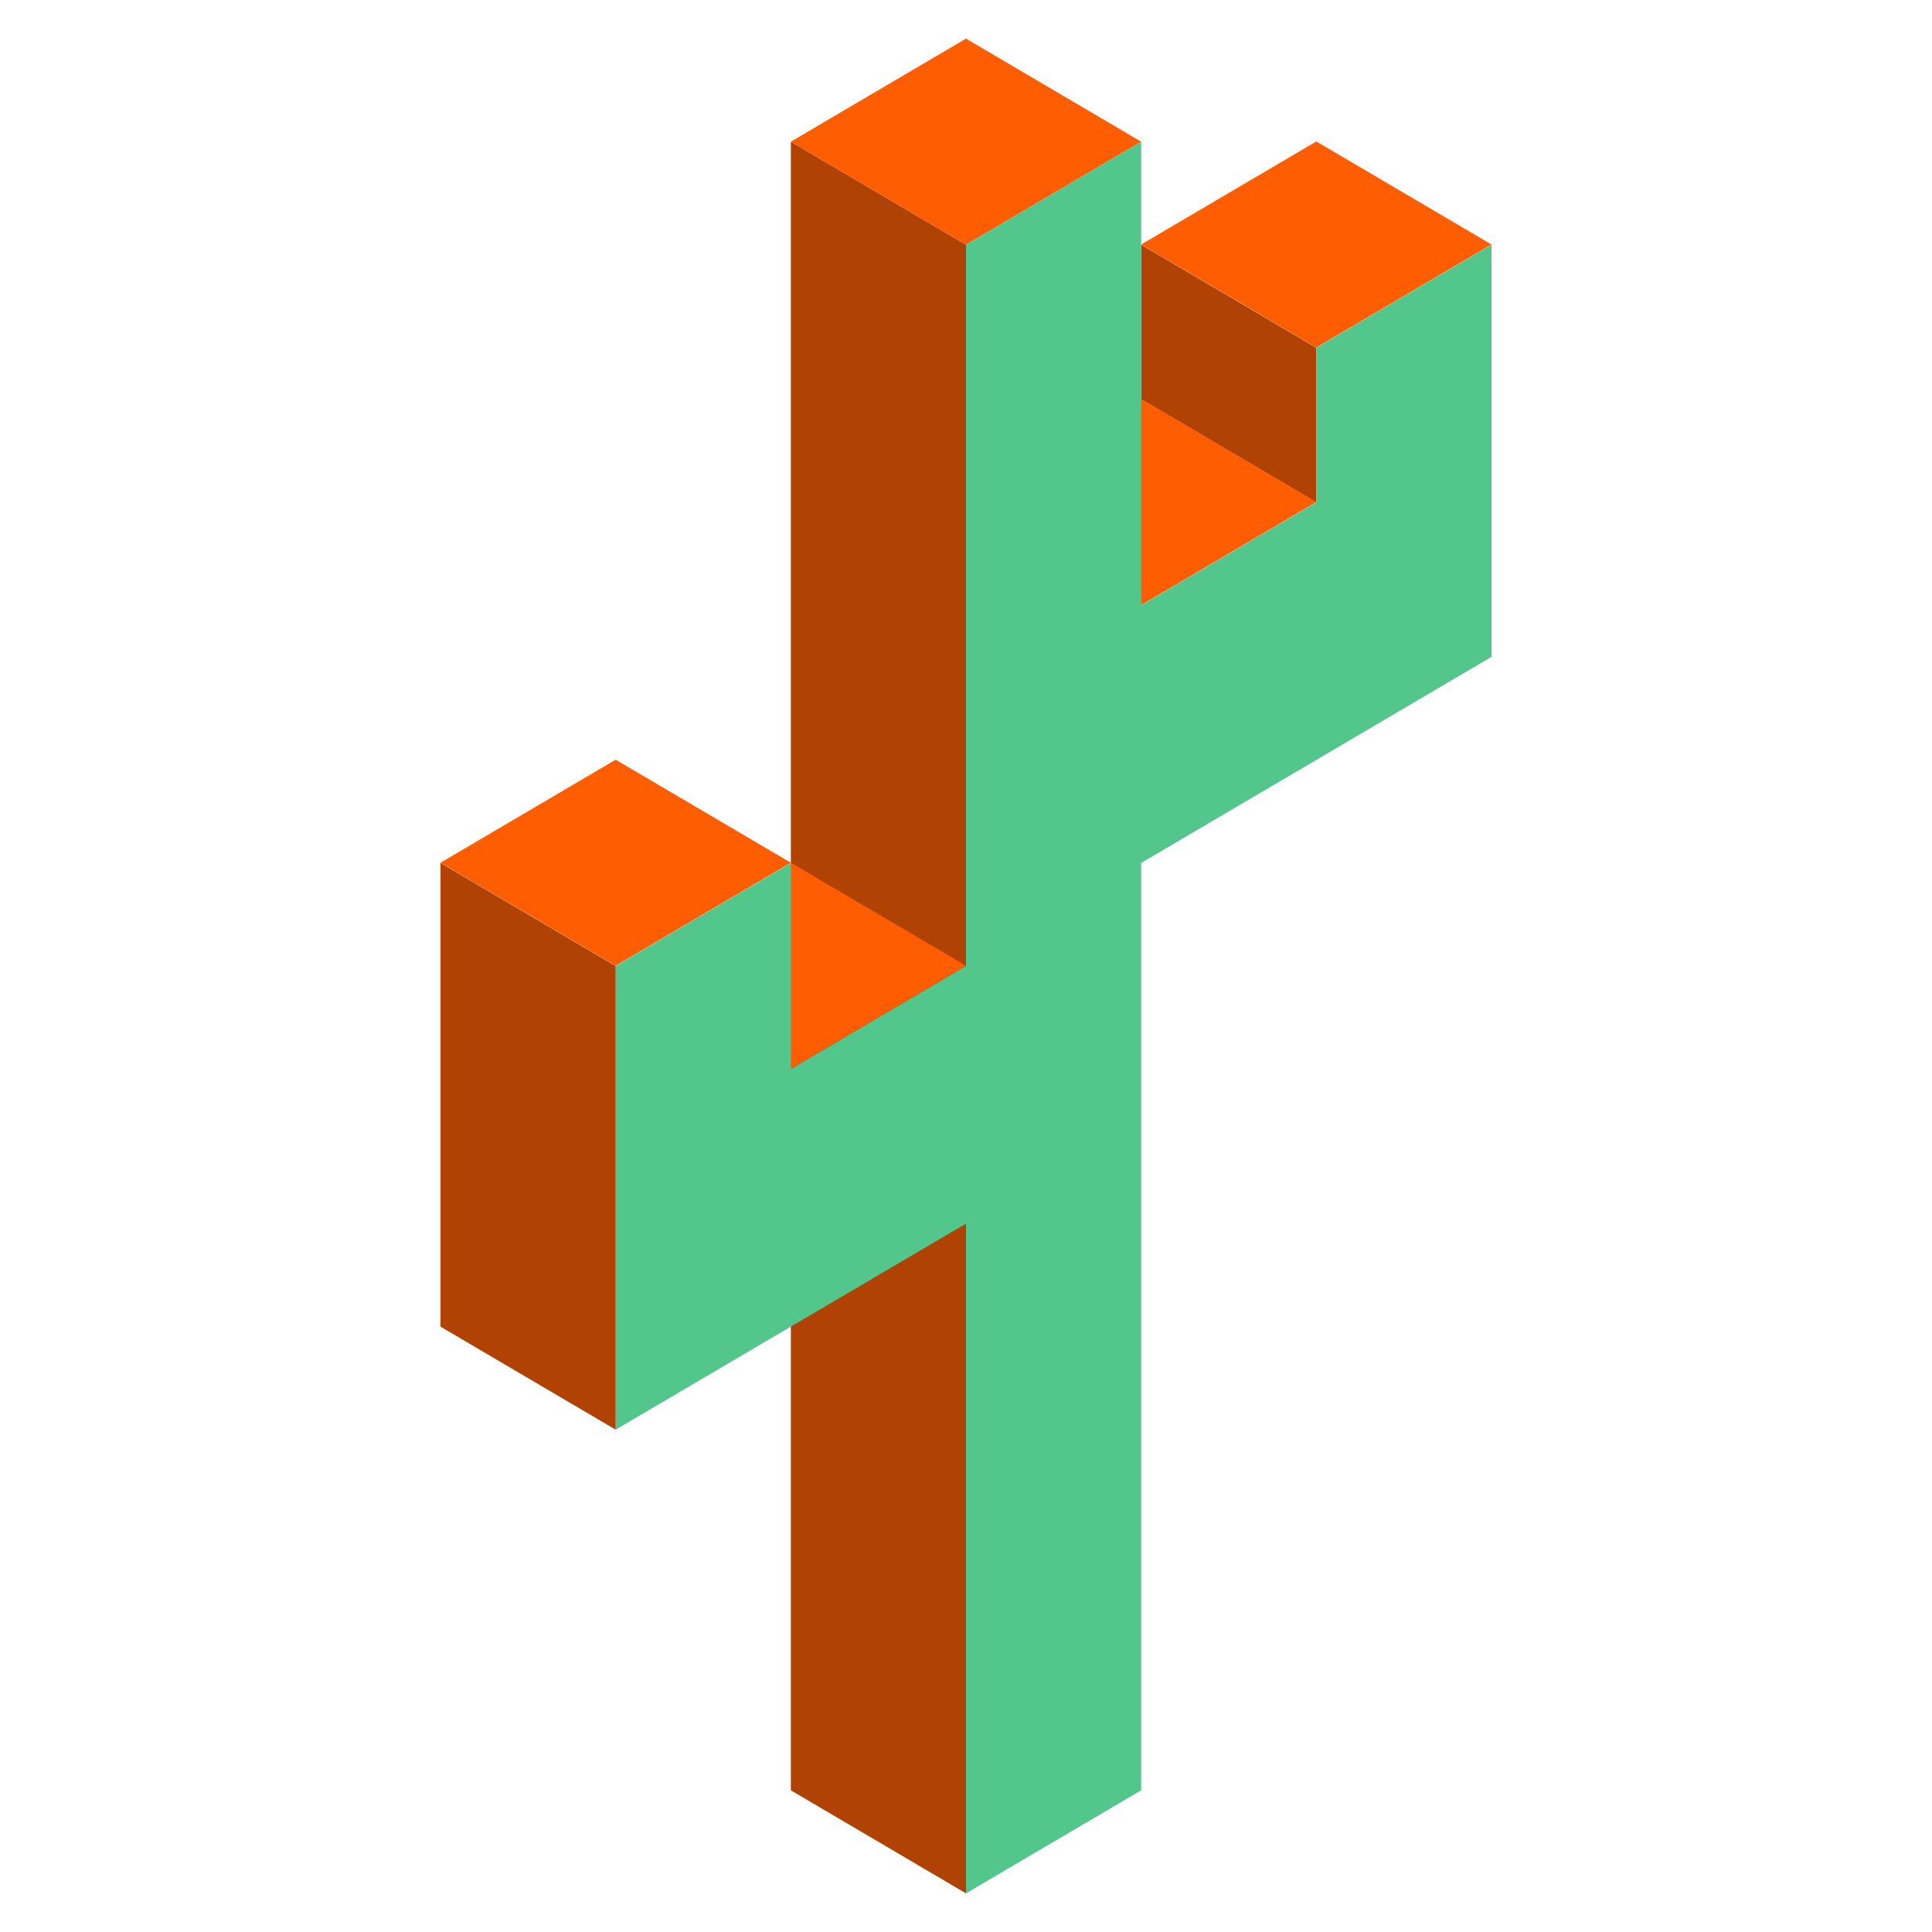
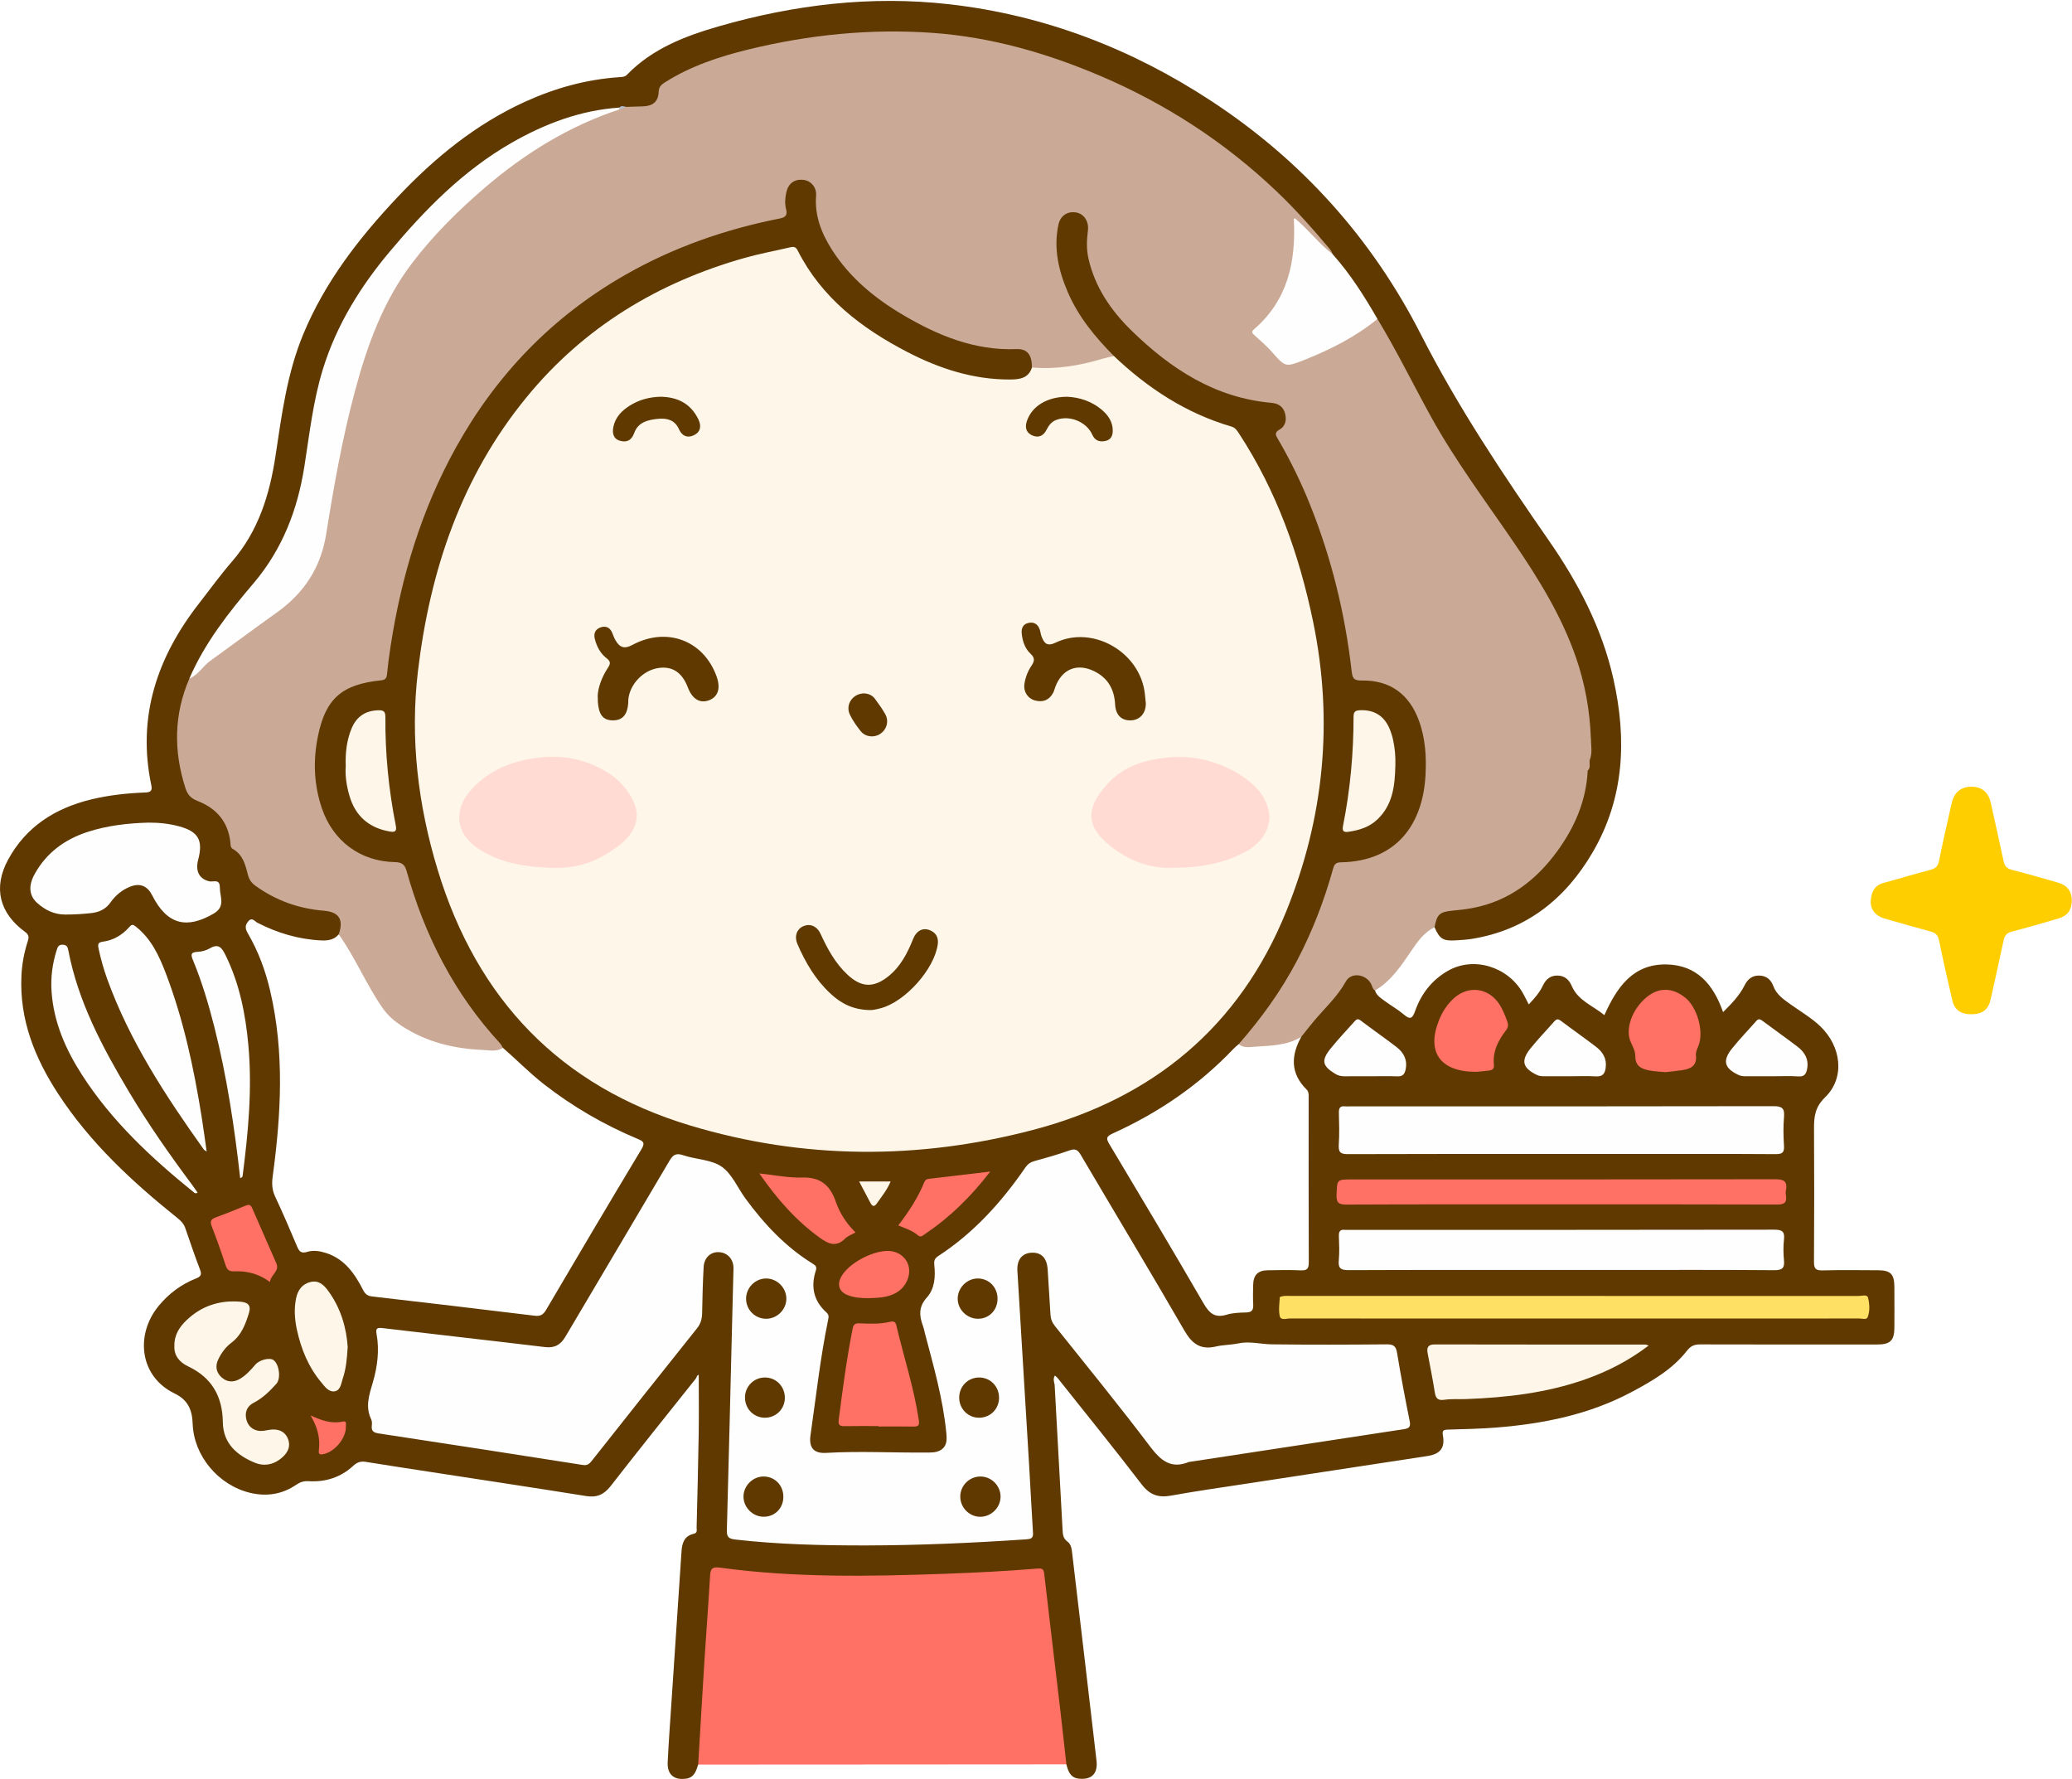
- <svg xmlns="http://www.w3.org/2000/svg" fill="none" viewBox="0 0 500 500">
-   <path fill="#B04304" d="M295.334 103.333v-40L340.667 90v40l-45.333-26.667ZM250.001 63.333l-45.334-26.666v426.666L250.001 490V63.333Z" />
-   <path fill="#FF5D01" d="m250.001 129.944 45.333-26.667 45.333 26.667-45.333 26.667-45.333-26.667ZM204.667 36.667 250.001 10l45.333 26.667-45.333 26.666-45.334-26.666ZM295.334 63.277l45.333-26.666L386 63.277l-45.333 26.667-45.333-26.667ZM114 223.277l45.333-26.667 45.334 26.667-45.334 26.667L114 223.277ZM250 249.944l-45.333-26.667v53.333L250 249.944Z" />
-   <path fill="#53C68C" d="m250 63.333 45.333-26.666v120L340.667 130V90L386 63.333V170l-90.667 53.333v240L250 490V316.667L159.333 370V250l45.334-26.667v53.334L250 250V63.333Z" />
-   <path fill="#B04304" d="M159.333 250 114 223.334v120L159.333 370V250Z" />
+ <svg xmlns="http://www.w3.org/2000/svg" version="1.1" x="0" y="0" viewBox="0, 0, 1151, 988">
+   <defs>
+     <clipPath id="Clip_1">
+       <path d="M-0,988 L1150.9,988 L1150.9,0.508 L-0,0.508 z" />
+     </clipPath>
+     <clipPath id="Clip_2">
+       <path d="M-0,988 L1150.9,988 L1150.9,0.508 L-0,0.508 z" />
+     </clipPath>
+   </defs>
+   <g id="Layer_1">
+     <g clip-path="url(#Clip_1)">
+       <path d="M1052.32,714.458 C1052.27,707.603 1050.16,705.499 1043.32,705.466 C1033,705.415 1022.66,705.274 1012.34,705.545 C1008.5,705.645 1007.65,704.416 1007.67,700.749 C1007.83,676.095 1007.85,651.439 1007.69,626.785 C1007.65,620.108 1008.27,614.827 1013.88,609.387 C1024.98,598.612 1022.99,581.124 1010.98,569.802 C1005.98,565.092 1000.04,561.656 994.496,557.69 C990.706,554.98 986.787,552.301 985.087,547.647 C983.733,543.938 981.157,541.901 977.258,541.808 C973.333,541.714 970.812,543.824 969.088,547.289 C966.272,552.949 961.932,557.389 957.17,562.109 C951.788,546.677 942.57,535.983 925.857,535.633 C907.12,535.24 898.207,548.288 891.237,563.787 C884.874,558.509 876.611,555.757 873.13,547.628 C871.58,544.009 869.166,541.899 865.267,541.808 C861.341,541.716 858.754,543.793 857.113,547.301 C855.266,551.248 852.411,554.468 849.224,557.834 C848.054,555.573 847.06,553.479 845.915,551.469 C837.547,536.773 818.596,531.078 804.46,539.094 C795.534,544.156 789.511,551.872 786.149,561.38 C784.56,565.874 783.309,566.401 779.723,563.361 C776.438,560.576 772.612,558.44 769.139,555.864 C767.034,554.302 764.657,552.895 763.82,550.118 C763.232,545.368 760.817,541.994 756.079,540.883 C751.609,539.834 748.147,541.829 745.09,546.764 C742.012,551.732 738.427,556.267 734.239,560.361 C729.479,565.015 725.227,570.112 721.749,575.814 C721.682,575.923 721.626,576.032 721.561,576.141 C721.993,576.037 722.426,575.935 722.858,575.829 C717.106,586.211 716.745,596.088 725.723,604.996 C727.115,606.378 726.952,607.971 726.952,609.612 C726.954,640.098 726.898,670.584 727.031,701.07 C727.046,704.552 726.125,705.681 722.603,705.524 C716.451,705.25 710.277,705.354 704.116,705.479 C698.73,705.589 696.278,708.127 696.137,713.54 C696.041,717.203 695.968,720.878 696.165,724.532 C696.319,727.398 695.533,728.809 692.388,728.904 C688.74,729.014 684.941,729.079 681.503,730.13 C675.021,732.11 671.88,729.561 668.648,723.983 C651.472,694.33 633.876,664.919 616.295,635.502 C614.441,632.401 614.362,631.204 618.082,629.522 C643.355,618.099 665.947,602.748 685.13,582.574 C686.041,581.615 687.095,580.792 688.083,579.906 C688.502,579.935 688.92,579.952 689.339,579.974 C693.545,575.717 697.353,571.113 700.997,566.379 C719.419,542.448 732.264,515.729 740.644,486.792 C742.449,480.557 742.441,480.555 749.149,480.196 C767.547,479.211 783.088,467.818 789.283,450.469 C794.531,435.772 794.657,420.731 791.22,405.664 C787.332,388.625 775.974,376.209 756.556,376.589 C753.67,376.645 752.505,375.456 752.22,372.49 C750.719,356.875 747.66,341.516 743.91,326.307 C736.855,297.697 726.534,270.338 712,244.645 C710.812,242.545 710.538,240.974 712.24,238.829 C718.048,231.509 715.204,224.2 706.011,222.284 C704.377,221.943 702.73,221.738 701.064,221.623 C694.871,221.198 688.922,219.733 683.095,217.591 C665.174,211.005 649.159,201.167 635.322,188.16 C617.735,171.63 602.718,153.59 605.757,126.883 C606.308,122.038 602.196,117.475 597.772,116.825 C592.86,116.104 588.702,118.731 586.991,123.715 C586.122,126.249 585.779,128.877 585.633,131.563 C585.013,143.007 587.971,153.674 592.56,163.988 C598.552,177.456 607.71,188.598 618.257,198.702 C635.708,216.245 656.095,229.133 679.569,236.966 C683.621,238.318 686.498,240.397 688.775,243.982 C704.364,268.526 715.361,295.041 722.81,323.062 C728.037,342.726 732.466,362.635 733.456,382.979 C734.772,410.015 732.569,436.888 726.591,463.364 C716.445,508.304 696.852,547.959 662.211,579.368 C641.768,597.904 618.325,611.296 592.478,620.386 C546.125,636.688 498.166,640.112 449.578,636.296 C422.778,634.192 396.491,629.077 371.119,619.728 C343.365,609.502 318.525,594.556 297.479,573.817 C274.169,550.849 258.112,523.187 247.437,492.362 C239.986,470.847 235.821,448.613 233.476,426.013 C231.892,410.739 231.45,395.357 232.712,380.121 C235.058,351.781 241.459,324.182 251.132,297.432 C265.476,257.762 287.102,222.851 319.265,194.997 C353.083,165.709 392.308,147.792 436.072,139.349 C439.815,138.627 441.916,139.692 443.653,143.062 C448.034,151.558 453.838,159.114 460.567,165.855 C480.382,185.706 503.964,199.385 530.683,207.651 C540.906,210.814 551.43,212.636 562.192,212.192 C567.574,211.971 572.53,210.654 574.234,204.488 C574.773,196.353 571.481,192.631 563.308,192.678 C556.1,192.719 549.018,192.013 542.018,190.333 C518.841,184.772 498.437,173.673 480.74,158.009 C465.696,144.694 453.889,129.221 454.395,107.471 C454.499,102.965 450.889,99.473 446.765,98.82 C441.906,98.05 437.828,100.339 436.023,104.981 C434.795,108.142 434.28,111.479 434.988,114.802 C435.711,118.192 434.445,119.651 431.173,120.335 C422.531,122.14 413.948,124.208 405.469,126.701 C362.619,139.295 324.763,160.519 293.29,192.403 C272.158,213.811 255.743,238.56 243.03,265.845 C227.464,299.255 218.554,334.478 213.895,370.868 C213.362,375.029 212.203,376.584 207.904,376.706 C193.682,377.11 184.08,384.892 178.742,397.45 C172.497,412.142 171.977,427.609 175.754,443.056 C181.441,466.323 195.334,478.099 219.27,480.162 C222.874,480.472 223.961,482.386 224.83,485.382 C232.166,510.674 242.716,534.476 257.637,556.285 C263.825,565.331 270.839,573.687 277.981,581.956 C278.44,581.946 278.898,581.932 279.356,581.929 C287.021,588.582 294.109,595.864 302.134,602.127 C318.112,614.595 335.475,624.656 354.132,632.478 C357.322,633.816 358.54,634.571 356.331,638.245 C338.5,667.904 320.872,697.684 303.335,727.517 C301.718,730.267 300.064,731.099 297.011,730.728 C266.947,727.07 236.875,723.476 206.786,720.035 C204.066,719.724 202.858,718.683 201.662,716.352 C197.024,707.319 191.402,699.146 181.001,695.851 C177.592,694.771 174.009,694.217 170.668,695.262 C167.131,696.368 166.105,694.829 164.922,692.008 C161.066,682.812 157.112,673.648 152.87,664.625 C151.142,660.95 150.929,657.472 151.461,653.542 C156.132,619.074 158.104,584.619 150.087,550.314 C147.461,539.078 143.508,528.325 137.668,518.362 C136.188,515.837 135.987,513.987 137.864,511.731 C140.025,509.134 141.522,511.715 142.933,512.439 C154.04,518.139 165.698,521.66 178.218,522.279 C182.054,522.469 185.537,522.06 188.163,518.899 C188.429,519.135 188.684,519.378 188.942,519.619 C188.966,519.584 188.994,519.558 189.019,519.522 C192.563,511.394 189.546,505.793 180.887,504.486 C179.08,504.214 177.291,503.813 175.465,503.669 C163.493,502.725 153.071,497.822 143.337,491.136 C141.196,489.666 139.734,487.767 139.007,485.249 C137.43,479.78 135.577,474.467 130.973,470.627 C129.627,469.505 129.426,467.736 129.136,466.093 C127.204,455.123 120.592,447.902 110.627,443.684 C107.036,442.163 105.123,439.832 104.01,436.248 C97.868,416.479 98.271,396.99 106.168,377.752 C114.949,357.66 128.504,340.739 142.293,324.049 C155.192,308.437 163.803,290.913 168.023,271.151 C170.25,260.72 171.733,250.169 173.285,239.631 C176.259,219.424 180.881,199.662 190.276,181.39 C207.621,147.655 232.796,120.322 261.748,96.387 C285.604,76.665 312.733,63.879 343.94,60.838 C345.398,60.352 346.899,60.262 348.416,60.323 C351.412,60.297 354.415,60.41 357.408,60.244 C362.85,59.944 365.894,57.78 366.999,52.504 C367.823,48.568 370.254,46.529 373.423,44.802 C384.737,38.639 396.541,33.77 409.058,30.567 C429.922,25.228 451.026,21.579 472.54,20.146 C491.346,18.894 510.19,18.122 528.857,20.759 C581.771,28.234 630.055,47.596 673.574,78.683 C698.238,96.301 720.152,116.82 738.801,140.772 C748.119,152.495 756.844,164.62 764.212,177.677 C771.659,190.677 778.609,203.948 785.681,217.154 C795.037,234.627 804.859,251.828 816.222,268.106 C829.088,286.535 842.22,304.783 854.059,323.911 C870.538,350.536 881.493,378.967 882.565,410.65 C882.391,414.32 883.032,418.035 882.032,421.669 C881.524,423.706 881.738,425.862 881.033,427.866 C880.098,439.321 876.823,450.147 871.292,460.135 C857.839,484.432 839.093,501.521 809.917,503.926 C807.611,504.116 805.272,504.418 803.01,504.961 C798.198,506.116 795.826,510.1 796.903,514.991 C799.715,521.49 801.643,522.699 808.757,522.248 C811.745,522.058 814.752,521.899 817.7,521.422 C847.987,516.515 869.634,499.163 884.714,473.371 C902.395,443.128 903.734,410.535 896.263,377.142 C889.953,348.932 876.749,323.755 860.441,300.267 C834.804,263.34 809.886,226.079 789.396,185.902 C762.144,132.468 723.198,89.124 672.958,56.146 C628.562,27.003 580.04,8.347 527.302,2.363 C484.019,-2.548 441.226,2.552 399.374,14.606 C380.561,20.024 362.398,26.98 348.31,41.495 C347.122,42.719 345.716,42.748 344.203,42.847 C325.892,44.052 308.494,48.86 291.844,56.427 C264.263,68.962 241.343,87.729 220.712,109.616 C199.337,132.293 180.482,156.629 168.424,185.711 C159.461,207.329 156.505,230.278 153.056,253.127 C149.802,274.68 143.575,294.918 128.905,311.835 C122.476,319.249 116.718,327.245 110.671,334.989 C87.307,364.909 76.025,398.011 84.066,436.185 C84.647,438.944 83.818,440.031 80.819,440.137 C70.664,440.497 60.572,441.585 50.67,443.985 C30.673,448.833 14.415,459.106 4.451,477.534 C-3.885,492.95 -0.363,507.059 13.765,517.423 C15.951,519.026 16.234,520.26 15.424,522.752 C13.417,528.928 12.224,535.3 11.909,541.83 C10.735,566.177 19.294,587.52 32.269,607.428 C50.041,634.697 73.598,656.468 98.775,676.643 C100.659,678.153 102.118,679.727 102.913,682.035 C105.563,689.739 108.185,697.456 111.101,705.061 C112.187,707.895 111.615,708.959 108.813,710.07 C100.628,713.315 93.726,718.465 88.114,725.294 C75.041,741.202 77.386,764.47 97.064,773.95 C104.385,777.477 106.764,783.006 107.026,790.7 C107.638,808.594 121.336,824.806 138.812,829.052 C148.04,831.294 156.692,829.958 164.558,824.6 C166.733,823.118 168.761,822.452 171.454,822.621 C180.838,823.211 189.294,820.483 196.229,814.08 C198.458,812.022 200.473,811.439 203.315,811.902 C215.133,813.826 226.974,815.612 238.809,817.435 C267.748,821.893 296.703,826.248 325.614,830.874 C331.622,831.836 335.561,830.038 339.287,825.242 C354.816,805.253 370.676,785.52 386.458,765.729 C387.053,764.982 387.233,763.392 388.158,763.677 C388.158,774.757 388.296,785.569 388.127,796.376 C387.857,813.686 387.397,830.994 386.974,848.302 C386.941,849.635 387.637,851.33 385.346,851.845 C380.183,853.006 378.889,856.874 378.582,861.582 C376.767,889.485 374.862,917.382 373.005,945.281 C372.264,956.409 371.445,967.533 370.899,978.67 C370.561,985.544 374.48,988.836 381.226,987.819 C385.71,987.143 386.693,983.496 387.851,979.999 C389.002,978.883 389.37,977.455 389.456,975.922 C390.313,960.481 391.576,945.067 392.501,929.632 C393.525,912.534 394.923,895.46 395.815,878.352 C396.126,872.381 396.961,872.015 403.032,872.789 C420.706,875.043 438.445,876.28 456.272,876.434 C494.218,876.761 532.132,876.165 570.001,873.457 C578.191,872.871 578.24,873.217 579.227,881.333 C583.006,912.395 586.516,943.488 590.373,974.54 C590.612,976.471 590.322,978.629 592.382,979.887 C593.35,983.706 594.562,987.326 599.312,987.83 C606.341,988.576 609.952,985.096 609.111,977.803 C604.693,939.494 600.153,901.2 595.627,862.904 C595.334,860.431 595.111,857.701 592.937,856.135 C590.545,854.412 590.395,852.131 590.259,849.602 C588.813,822.712 587.325,795.824 585.849,768.936 C585.396,767.261 584.96,765.587 585.985,763.953 C586.47,764.374 587.037,764.731 587.43,765.226 C603.074,784.91 618.91,804.447 634.205,824.399 C638.706,830.27 643.469,831.916 650.491,830.638 C664.557,828.079 678.729,826.098 692.865,823.933 C726.24,818.823 759.622,813.766 792.993,808.638 C800.025,807.558 802.765,804.124 801.548,797.336 C801.012,794.343 801.91,794.046 804.43,793.973 C813.41,793.713 822.406,793.522 831.357,792.809 C857.594,790.718 883.076,785.552 906.556,772.99 C917.885,766.93 929.053,760.495 937.114,750.155 C939.255,747.409 941.33,746.644 944.553,746.653 C977.371,746.748 1010.19,746.724 1043.01,746.701 C1050.02,746.696 1052.29,744.416 1052.33,737.447 C1052.37,729.785 1052.39,722.121 1052.32,714.458" fill="#5F3900" />
+     </g>
+     <path d="M188.163,518.899 C191.028,510.789 188.395,506.469 179.92,505.789 C166.002,504.671 153.378,500.158 142.016,492.02 C139.747,490.395 138.398,488.583 137.68,485.738 C136.308,480.307 134.93,474.64 129.402,471.537 C127.986,470.743 128.128,469.391 127.997,468.061 C126.841,456.403 120.196,448.878 109.641,444.782 C105.975,443.36 104.163,441.273 102.992,437.637 C96.374,417.086 96.6,396.853 105.172,376.883 C117.678,361.957 134.977,353.077 150.016,341.348 C156.448,336.332 162.881,331.388 168.149,325.028 C174.892,316.887 177.914,307.218 179.672,297.195 C184.477,269.818 189.153,242.427 196.281,215.525 C201.807,194.668 209.438,174.683 220.513,156.082 C225.827,147.158 232.39,139.174 239.349,131.579 C262.226,106.607 287.796,84.956 318.424,69.945 C326.295,66.087 334.102,61.773 343.01,60.495 C344.602,60.195 346.027,59.184 347.737,59.365 C350.892,59.266 354.047,59.173 357.202,59.068 C362.723,58.884 365.696,56.396 365.892,50.988 C365.996,48.122 367.487,46.901 369.527,45.619 C383.785,36.657 399.491,31.445 415.721,27.48 C449.401,19.252 483.622,15.804 518.123,18.265 C550.497,20.575 581.528,29.482 611.356,42.206 C647.647,57.685 680.256,78.838 708.939,106.07 C719.587,116.179 729.276,127.087 738.683,138.295 C739.408,139.16 739.828,140.282 740.389,141.284 C737.769,141.766 736.523,139.7 735.038,138.257 C730.186,133.538 725.446,128.703 720.077,123.354 C720.557,133.609 719.635,142.938 717.222,152.117 C714.274,163.33 708.778,173.062 700.332,180.985 C697.653,183.499 697.015,185.157 700.371,187.518 C704.064,190.115 706.772,193.757 709.64,197.219 C713.928,202.397 714.505,202.471 720.628,200.133 C734.5,194.836 747.694,188.237 759.957,179.816 C761.564,178.712 762.997,177.157 765.184,177.142 C775.859,194.78 784.918,213.303 794.862,231.341 C808.467,256.02 825.399,278.486 841.215,301.697 C854.817,321.658 867.479,342.134 875.446,365.135 C880.481,379.67 883.161,394.648 883.731,410.01 C882.957,413.577 883.776,417.211 883.275,420.79 C881.465,422.946 883.208,425.746 881.966,428.006 C881.141,444.804 874.699,459.553 864.947,472.89 C853.206,488.949 838.174,500.421 818.171,504.27 C814.439,504.989 810.637,505.394 806.848,505.749 C799.754,506.414 798.187,507.801 796.902,514.991 C790.917,517.833 787.364,523.092 783.828,528.313 C778.231,536.578 772.685,544.86 763.82,550.117 C762.4,549.267 762.305,547.653 761.612,546.372 C758.665,540.924 750.537,539.822 747.652,545.044 C742.915,553.616 735.77,560.022 729.658,567.357 C727.34,570.138 725.121,573.002 722.858,575.829 C714.937,580.752 705.923,580.702 697.103,581.304 C694.096,581.51 690.798,582.189 688.083,579.906 C700.637,565.604 711.712,550.269 720.564,533.382 C729.093,517.113 735.651,500.062 740.55,482.381 C741.253,479.847 742.222,478.967 744.874,478.917 C775.655,478.348 790.313,457.987 791.856,430.779 C792.442,420.436 791.838,410.175 788.227,400.266 C782.844,385.495 772.151,377.658 756.392,377.946 C751.771,378.031 751.261,376.439 750.797,372.386 C747.189,340.87 739.695,310.279 727.93,280.778 C722.868,268.086 716.891,255.835 710.016,244.025 C708.827,241.983 707.581,240.343 710.771,238.574 C714.307,236.613 714.802,232.862 713.766,229.318 C712.757,225.872 710.153,224.07 706.339,223.735 C674.984,220.981 650.339,204.858 628.606,183.649 C617.197,172.515 608.2,159.505 604.62,143.475 C603.477,138.361 603.658,133.235 604.334,128.099 C604.999,123.053 602.182,118.696 597.751,117.993 C592.841,117.214 588.998,119.812 587.925,124.935 C585.185,138.021 588.046,150.393 593.202,162.35 C599.092,176.013 608.413,187.261 618.779,197.722 C617.83,199.309 616.109,199.55 614.578,200.101 C603.093,204.236 591.075,205.309 579.037,206.227 C576.835,206.395 574.723,206.047 573.267,204.079 C573.236,197.033 570.632,193.655 564.694,193.888 C541.258,194.805 520.689,186.209 501.146,174.619 C485.686,165.451 471.992,154.117 462.177,138.743 C456.348,129.611 452.468,119.874 453.341,108.682 C453.703,104.036 450.463,100.353 446.279,99.886 C441.387,99.341 437.969,101.818 436.845,106.673 C436.122,109.795 435.885,112.937 436.639,116.065 C437.394,119.196 436.819,120.621 433.109,121.356 C402.715,127.372 373.786,137.469 346.822,152.951 C306.676,176 275.757,208.086 253.336,248.427 C234.208,282.843 222.997,319.926 217.003,358.694 C216.191,363.945 215.499,369.221 214.977,374.508 C214.755,376.749 213.973,377.613 211.664,377.848 C189.919,380.056 180.814,387.982 176.573,409.065 C173.878,422.466 174.346,435.843 178.811,448.942 C184.996,467.088 200.126,478.437 219.397,478.796 C223.315,478.869 224.882,480.231 225.892,483.832 C235.926,519.624 252.399,551.951 277.776,579.435 C278.433,580.147 278.837,581.093 279.359,581.93 C275.872,584.276 271.918,583.283 268.237,583.125 C252.071,582.435 236.728,578.715 222.999,569.696 C218.945,567.031 215.364,563.9 212.555,559.868 C203.445,546.791 197.406,531.892 188.163,518.899" fill="#CAAA96" />
+     <g clip-path="url(#Clip_2)">
+       <path d="M387.851,979.999 C389.023,960.416 390.147,940.829 391.384,921.25 C392.349,905.979 393.561,890.724 394.426,875.449 C394.655,871.393 395.377,870.002 400.107,870.649 C441.323,876.289 482.738,875.541 524.175,874.072 C541.634,873.454 559.068,872.571 576.475,871.135 C578.709,870.951 579.752,871.333 580.042,873.854 C582.955,899.126 586.009,924.382 588.982,949.648 C590.167,959.721 591.25,969.806 592.381,979.887 C541.166,979.921 489.95,979.957 438.735,979.988 C421.773,979.999 404.812,979.996 387.851,979.999" fill="#FF7164" />
+       <path d="M1150.9,500.286 C1150.87,505.377 1148.46,508.666 1143.49,510.106 C1134.87,512.602 1126.28,515.192 1117.58,517.372 C1114.64,518.112 1113.58,519.641 1113.01,522.315 C1110.68,533.198 1108.24,544.053 1105.84,554.92 C1104.58,560.65 1101.35,563.226 1095.27,563.303 C1089.18,563.38 1085.73,560.91 1084.44,555.284 C1081.91,544.274 1079.34,533.27 1077.12,522.196 C1076.52,519.21 1075.12,518.064 1072.43,517.342 C1063.77,515.019 1055.16,512.516 1046.54,510.05 C1041.88,508.717 1038.83,504.904 1039.2,500.154 C1039.56,495.668 1041.09,491.762 1046.2,490.386 C1054.86,488.053 1063.43,485.385 1072.12,483.168 C1075.09,482.41 1076.52,481.252 1077.15,478.078 C1079.27,467.324 1081.78,456.645 1084.19,445.947 C1085.53,439.966 1089.56,436.765 1095.4,436.929 C1101.21,437.093 1104.61,440.081 1105.94,446.115 C1108.29,456.825 1110.72,467.519 1113,478.242 C1113.58,480.965 1114.8,482.402 1117.7,483.123 C1126.23,485.251 1134.67,487.776 1143.14,490.165 C1148.34,491.631 1150.92,495.013 1150.9,500.286" fill="#FFCE00" />
+     </g>
+     <path d="M573.267,204.079 C586.695,205.289 599.695,203.072 612.502,199.23 C614.561,198.612 616.688,198.222 618.782,197.724 C637.627,215.631 658.886,229.543 684.051,236.905 C686.268,237.553 687.208,239.137 688.298,240.804 C709.178,272.724 721.676,307.899 729.387,345.053 C740.858,400.329 735.546,454.192 714.501,506.174 C688.489,570.424 640.099,610.183 573.711,627.571 C510.268,644.188 446.439,644.05 383.428,625.096 C311.16,603.358 264.957,554.941 243.134,483.11 C232.183,447.064 227.701,410.013 232.19,372.568 C238.876,316.788 256.276,264.84 292.476,220.65 C324.429,181.643 365.601,156.812 413.803,143.188 C421.95,140.885 430.32,139.374 438.572,137.435 C440.489,136.985 441.93,136.771 443.07,139.03 C456.361,165.351 478.533,182.271 503.922,195.445 C521.804,204.724 540.727,210.892 561.213,210.766 C566.394,210.735 571.352,210.096 573.267,204.079" fill="#FEF7E9" />
+     <path d="M480.646,858.304 C456.498,858.314 432.384,857.766 408.35,855.012 C404.607,854.584 403.676,853.419 403.773,849.852 C404.845,810.582 405.775,771.309 406.751,732.037 C406.978,722.885 407.259,713.733 407.459,704.58 C407.571,699.471 404.265,695.724 399.518,695.423 C394.841,695.126 391.16,698.408 390.874,703.683 C390.415,712.154 390.184,720.641 390.041,729.124 C389.986,732.388 389.299,735.098 387.154,737.778 C367.59,762.221 348.163,786.774 328.733,811.324 C327.412,812.994 326.241,814.004 323.786,813.618 C285.993,807.68 248.187,801.816 210.359,796.095 C207.381,795.645 206.222,794.688 206.549,791.743 C206.674,790.612 206.682,789.28 206.207,788.3 C202.733,781.137 205.16,774.457 207.186,767.483 C209.701,758.825 210.807,749.859 209.18,740.823 C208.646,737.855 209.367,737.227 212.426,737.591 C242.502,741.173 272.608,744.5 302.678,748.129 C308.124,748.787 311.411,746.903 314.108,742.327 C333.29,709.791 352.661,677.368 371.805,644.81 C373.812,641.398 375.44,640.195 379.545,641.595 C386.605,644.003 395.084,643.927 400.866,647.93 C406.634,651.923 409.737,659.705 414.157,665.718 C424.59,679.912 436.49,692.623 451.644,701.928 C453.318,702.955 453.799,703.776 453.138,705.83 C450.277,714.724 452.043,722.609 459.129,728.945 C460.565,730.229 460.343,731.467 460.036,732.952 C455.659,754.157 453.32,775.673 450.239,797.077 C449.244,803.982 451.996,807.305 458.935,806.902 C477.418,805.83 495.902,806.872 514.384,806.711 C517.052,806.688 519.813,806.848 522.204,805.53 C526.309,803.266 526.034,799.404 525.641,795.442 C523.778,776.639 518.55,758.572 513.774,740.403 C513.437,739.118 513.211,737.792 512.754,736.551 C510.657,730.857 510.119,725.861 514.87,720.601 C519.242,715.759 519.703,709.056 519.003,702.583 C518.769,700.413 519.079,698.96 521.136,697.622 C540.855,684.792 556.303,667.704 569.539,648.48 C570.855,646.57 572.331,645.47 574.58,644.851 C581.148,643.043 587.723,641.191 594.134,638.905 C597.348,637.76 598.705,638.578 600.352,641.377 C619.514,673.923 639.036,706.26 657.927,738.961 C662.224,746.398 666.987,749.834 675.507,747.806 C679.531,746.849 683.804,746.966 687.855,746.095 C694.161,744.738 700.277,746.541 706.468,746.616 C727.792,746.876 749.121,746.817 770.446,746.623 C774.279,746.588 775.498,747.794 776.103,751.496 C778.171,764.132 780.554,776.72 783.087,789.271 C783.718,792.396 782.78,793.295 779.928,793.727 C740.29,799.736 700.663,805.814 661.032,811.873 C660.868,811.898 660.682,811.85 660.536,811.91 C650.619,815.987 644.901,811.322 638.959,803.466 C621.788,780.759 603.773,758.688 586.004,736.436 C584.451,734.492 583.68,732.52 583.54,730.115 C583.056,721.81 582.474,713.511 581.988,705.206 C581.608,698.706 578.534,695.434 572.962,695.731 C567.758,696.009 564.799,699.643 565.166,705.829 C567.304,741.879 569.534,777.923 571.699,813.971 C572.447,826.431 573.032,838.901 573.834,851.357 C574.036,854.491 572.464,854.748 569.952,854.919 C540.216,856.942 510.456,858.248 480.646,858.304" fill="#FEFEFE" />
+     <path d="M866.913,640.887 C827.594,640.887 788.275,640.824 748.957,640.982 C744.912,640.998 743.403,640.184 743.693,635.873 C744.096,629.903 743.893,623.882 743.751,617.888 C743.691,615.327 744.492,614.134 747.143,614.447 C747.964,614.544 748.807,614.458 749.64,614.458 C828.111,614.458 906.583,614.505 985.054,614.342 C989.855,614.333 991.454,615.442 991.026,620.321 C990.562,625.612 990.669,630.99 991.007,636.3 C991.245,640.041 990.137,641.007 986.369,640.981 C960.546,640.801 934.721,640.887 908.898,640.887 C894.903,640.887 880.908,640.887 866.913,640.887" fill="#FEFEFE" />
+     <path d="M344.056,60.773 C316.003,70.047 291.396,85.281 269.108,104.418 C254.437,117.013 240.733,130.623 228.996,146.025 C212.775,167.311 203.91,191.976 197.09,217.507 C190.14,243.526 185.43,270.005 181.203,296.563 C178.262,315.044 169.038,329.284 153.923,340.056 C141.468,348.933 129.212,358.088 116.796,367.021 C112.647,370.007 110.128,374.877 105.171,376.882 C113.73,357.075 126.921,340.295 140.713,324.088 C156.807,305.176 165.26,283.281 169.067,259.14 C171.941,240.92 173.94,222.518 179.44,204.801 C187.013,180.407 200.205,159.156 216.488,139.752 C236.047,116.443 257.198,94.828 283.887,79.48 C302.546,68.75 322.303,61.246 344.012,59.754 C344.268,59.97 344.359,60.193 344.287,60.423 C344.214,60.656 344.137,60.773 344.056,60.773" fill="#FEFEFE" />
+     <path d="M867.19,705.311 C827.871,705.311 788.551,705.241 749.232,705.411 C744.927,705.429 743.269,704.498 743.701,699.966 C744.126,695.508 743.901,690.974 743.753,686.48 C743.67,683.951 744.433,682.681 747.122,683.031 C747.777,683.116 748.453,683.041 749.12,683.041 C827.925,683.041 906.731,683.08 985.536,682.938 C989.885,682.93 991.513,683.861 991.008,688.376 C990.585,692.161 990.637,696.058 990.997,699.855 C991.401,704.113 990.227,705.47 985.647,705.433 C956.326,705.194 927.002,705.311 897.679,705.311 C887.516,705.311 877.353,705.311 867.19,705.311" fill="#FEFEFE" />
+     <path d="M82.267,456.872 C88.127,456.814 93.91,457.412 99.562,458.947 C110.199,461.835 112.935,466.7 110.09,477.466 C108.416,483.805 110.675,488.092 116.199,489.451 C118.417,489.997 122.145,487.84 122.119,492.851 C122.092,497.992 125.49,503.433 118.708,507.381 C104.258,515.793 93.071,514.163 84.538,497.242 C81.979,492.167 77.941,490.319 72.659,492.308 C68.006,494.061 64.251,497.137 61.429,501.138 C58.699,505.01 55.125,506.631 50.531,507.131 C45.718,507.655 40.925,507.932 36.094,507.917 C30.098,507.898 25.09,505.418 20.762,501.579 C16.239,497.567 15.603,492.129 19.156,485.615 C25.7,473.622 36.031,466.101 48.845,461.971 C59.684,458.477 70.917,457.196 82.267,456.872" fill="#FEFEFE" />
+     <path d="M874.476,732.294 C821.848,732.293 769.219,732.307 716.591,732.241 C714.625,732.239 711.487,733.503 710.906,730.915 C710.163,727.604 710.724,723.985 710.907,720.509 C710.922,720.214 712.304,719.855 713.078,719.768 C714.23,719.638 715.406,719.719 716.572,719.719 C821.828,719.718 927.085,719.713 1032.34,719.763 C1034.2,719.764 1037.2,718.666 1037.72,720.777 C1038.55,724.23 1038.81,728.123 1037.49,731.55 C1036.89,733.115 1034.45,732.262 1032.86,732.263 C984.896,732.3 936.931,732.294 888.966,732.294 C884.136,732.294 879.306,732.294 874.476,732.294" fill="#FEE164" />
+     <path d="M867.29,668.883 C827.495,668.883 787.699,668.801 747.905,668.998 C743.391,669.02 742.305,667.75 742.468,663.442 C742.786,655.043 742.541,655.033 751.026,655.033 C829.284,655.033 907.543,655.076 985.801,654.929 C990.607,654.92 993.12,655.751 992.096,661.067 C991.911,662.03 991.934,663.082 992.093,664.055 C992.746,668.048 991.052,668.985 987.175,668.971 C947.214,668.828 907.252,668.883 867.29,668.883" fill="#FF7164" />
+     <path d="M114.802,639.5 C114.03,638.995 113.504,638.821 113.245,638.457 C92.057,608.721 72.055,578.308 59.532,543.666 C57.553,538.191 55.994,532.588 54.763,526.883 C54.29,524.688 54.343,523.349 56.903,523.028 C62.968,522.265 67.899,519.307 71.874,514.808 C73.348,513.139 73.974,513.428 75.635,514.758 C84.037,521.483 88.32,530.685 92.038,540.389 C101.912,566.156 107.629,592.948 111.983,620.085 C113,626.42 113.832,632.784 114.802,639.5" fill="#FEFEFE" />
+     <path d="M765.184,177.142 C752.97,187.116 739.074,194.121 724.529,199.899 C713.961,204.098 713.996,203.884 706.399,195.283 C703.553,192.061 700.204,189.281 697.049,186.338 C695.907,185.273 694.732,184.487 696.594,182.883 C715.457,166.639 719.971,145.181 718.726,121.65 C718.721,121.568 718.946,121.473 719.293,121.211 C726.726,127.416 732.642,135.318 740.383,141.277 C750.126,152.219 757.899,164.512 765.184,177.142" fill="#FEFEFE" />
+     <path d="M915.857,747.267 C904.809,755.682 893.103,761.66 880.555,766.079 C859.141,773.618 836.901,776.183 814.379,777.015 C810.388,777.163 806.338,776.824 802.417,777.4 C798.712,777.944 797.547,776.63 797.018,773.212 C795.898,765.99 794.43,758.82 793.07,751.636 C792.455,748.389 793.198,746.658 797.043,746.667 C836.01,746.756 874.978,746.726 913.945,746.746 C914.369,746.747 914.793,746.969 915.857,747.267" fill="#FEF7E9" />
+     <path d="M96.869,747.685 C96.721,741.214 99.812,736.844 103.711,733.13 C112.008,725.228 122.052,721.987 133.453,722.937 C137.414,723.267 139.714,724.64 138.258,729.326 C136.308,735.599 134.099,741.552 128.552,745.716 C125.323,748.141 122.949,751.422 121.201,755.065 C119.399,758.819 120.135,762.329 123.179,765.038 C126.259,767.778 129.885,767.824 133.36,765.742 C136.674,763.756 139.272,760.923 141.749,757.972 C144.127,755.138 149.941,753.77 152.021,755.425 C155.212,757.964 156.116,765.681 153.49,768.577 C149.795,772.651 145.95,776.485 140.924,779.061 C137.064,781.039 135.761,784.565 136.964,788.794 C138.126,792.873 141.799,795.17 146.207,794.667 C148.014,794.461 149.804,793.945 151.609,793.912 C155.423,793.841 158.489,795.38 159.951,799.052 C161.399,802.688 160.327,805.945 157.625,808.627 C153.056,813.161 147.376,814.755 141.556,812.358 C131.653,808.281 123.95,801.682 123.795,789.945 C123.605,775.526 117.686,765.102 104.511,758.862 C99.663,756.565 96.632,752.785 96.869,747.685" fill="#FEF7E9" />
+     <path d="M109.776,662.372 C108.746,663.06 108.23,662.653 107.698,662.223 C84.162,643.203 62.132,622.724 45.607,597.05 C36.504,582.906 29.824,567.797 28.643,550.713 C28.097,542.815 29.108,535.116 31.514,527.583 C32.043,525.928 32.556,524.621 34.814,524.676 C37.049,524.731 37.582,525.87 37.932,527.7 C43.391,556.299 56.844,581.506 71.512,606.149 C82.332,624.326 94.487,641.621 107.121,658.58 C108.049,659.825 108.905,661.125 109.776,662.372" fill="#FEFEFE" />
+     <path d="M488.026,792.012 C481.701,792.012 475.375,791.917 469.053,792.057 C466.39,792.116 465.554,791.218 465.896,788.579 C468.097,771.607 470.333,754.647 473.652,737.843 C474.182,735.161 475.391,734.854 477.707,734.962 C483.342,735.227 489,735.415 494.562,734.074 C496.253,733.666 497.408,734.004 497.876,735.974 C502.057,753.575 507.722,770.819 510.406,788.787 C510.828,791.608 510.119,792.319 507.485,792.279 C501,792.178 494.513,792.246 488.026,792.246 C488.026,792.168 488.026,792.09 488.026,792.012" fill="#FF7164" />
+     <path d="M133.422,654.304 C130.24,625.849 126.014,597.747 119.013,570.129 C115.866,557.716 112.206,545.454 107.34,533.593 C106.166,530.732 105.408,528.761 109.819,528.618 C112.073,528.546 114.543,527.867 116.481,526.725 C121.33,523.867 123.173,526.197 125.246,530.405 C133.028,546.199 136.377,563.061 137.96,580.379 C140.17,604.563 137.928,628.573 134.842,652.537 C134.764,653.143 134.829,653.884 133.422,654.304" fill="#FEFEFE" />
+     <path d="M925.23,595.449 C922.083,595.146 919.239,595.079 916.481,594.557 C912.064,593.721 908.34,592.27 908.407,586.472 C908.435,583.975 907.107,581.346 905.982,578.974 C902.614,571.872 906.408,560.669 914.685,553.824 C921.376,548.29 928.886,548.339 936.015,553.963 C942.867,559.369 946.622,572.906 943.519,580.76 C942.853,582.445 941.884,584.317 942.082,585.982 C942.801,592.058 939.069,593.662 934.294,594.374 C931.185,594.838 928.05,595.121 925.23,595.449" fill="#FF7164" />
+     <path d="M775.124,425.197 C774.867,436.16 773.777,446.86 765.187,455.06 C760.646,459.395 755.004,461.125 748.954,461.981 C745.986,462.402 745.571,461.093 746.07,458.587 C750.05,438.617 751.895,418.432 751.902,398.082 C751.902,395.542 752.65,394.601 755.241,394.457 C763.054,394.022 768.809,397.379 771.864,404.629 C772.699,406.611 773.375,408.694 773.839,410.795 C774.882,415.524 775.304,420.331 775.124,425.197" fill="#FEF7E9" />
+     <path d="M819.972,595.269 C799.897,595.314 792.374,584.126 799.316,566.716 C801.189,562.018 803.833,557.868 807.597,554.45 C815.704,547.087 826.912,548.523 832.919,557.774 C834.822,560.705 836.085,563.949 837.276,567.24 C837.978,569.182 837.83,570.616 836.562,572.258 C832.198,577.908 829.078,584.078 829.876,591.504 C830.135,593.92 828.628,594.375 826.97,594.603 C824.18,594.987 821.358,595.144 819.972,595.269" fill="#FF7164" />
+     <path d="M192.056,425.51 C191.782,417.966 192.607,411.074 195.327,404.516 C198.018,398.027 202.905,394.731 209.979,394.468 C212.844,394.361 214.117,394.941 214.09,398.236 C213.921,418.557 215.926,438.695 219.888,458.625 C220.552,461.965 219.081,462.26 216.438,461.793 C205.046,459.78 197.506,453.334 194.201,442.237 C192.537,436.651 191.652,430.894 192.056,425.51" fill="#FEF7E9" />
+     <path d="M193.139,748.059 C192.749,754.628 192.224,760.271 190.396,765.661 C189.474,768.381 189.236,772.231 185.781,772.723 C182.604,773.175 180.529,770.189 178.62,767.926 C171.374,759.337 167.253,749.27 164.904,738.381 C163.661,732.62 163.296,726.82 164.482,721.051 C165.406,716.553 167.816,713.049 172.652,711.967 C177.412,710.904 180.202,713.983 182.554,717.251 C189.352,726.695 192.455,737.43 193.139,748.059" fill="#FEF7E9" />
+     <path d="M475.215,684.452 C472.93,685.772 470.907,686.46 469.546,687.813 C464.567,692.761 460.345,690.993 455.388,687.414 C442.135,677.847 431.63,665.836 421.798,651.708 C430.253,652.589 437.887,654.211 445.463,653.971 C455.719,653.647 461.128,658.189 464.321,667.487 C466.466,673.734 470.127,679.414 475.215,684.452" fill="#FF7164" />
+     <path d="M984.208,597.732 C979.552,597.731 974.895,597.738 970.239,597.727 C968.753,597.723 967.311,597.735 965.865,597.064 C957.91,593.371 956.658,589.187 962.101,582.369 C966.344,577.054 971.116,572.163 975.606,567.043 C976.726,565.765 977.599,565.863 978.919,566.851 C985.432,571.726 992.097,576.399 998.563,581.335 C1002.65,584.451 1004.94,588.55 1003.8,593.932 C1003.28,596.382 1002.34,598.033 999.168,597.821 C994.202,597.49 989.197,597.733 984.208,597.732" fill="#FEFEFE" />
+     <path d="M761.407,597.73 C756.589,597.731 751.77,597.692 746.952,597.751 C745.071,597.773 743.406,597.401 741.761,596.407 C734.608,592.083 733.81,589.057 739.007,582.532 C743.24,577.217 747.986,572.312 752.495,567.216 C753.462,566.122 754.245,565.564 755.768,566.715 C762.383,571.717 769.194,576.462 775.777,581.505 C779.873,584.642 781.99,588.808 780.776,594.165 C780.243,596.52 779.143,597.897 776.358,597.785 C771.381,597.586 766.391,597.729 761.407,597.73" fill="#FEFEFE" />
+     <path d="M872.088,597.731 C867.435,597.731 862.783,597.733 858.131,597.73 C856.641,597.729 855.208,597.696 853.774,597.009 C845.831,593.205 844.673,589.169 850.174,582.286 C854.312,577.107 858.966,572.343 863.338,567.347 C864.498,566.022 865.388,565.658 867.008,566.885 C873.487,571.791 880.169,576.432 886.617,581.379 C890.337,584.232 892.655,587.933 891.967,592.994 C891.522,596.269 890.259,598.029 886.538,597.802 C881.737,597.51 876.906,597.731 872.088,597.731" fill="#FEFEFE" />
+     <path d="M149.941,711.985 C143.654,707.344 137.13,705.79 130.151,706.068 C127.666,706.167 126.27,705.533 125.424,702.959 C122.995,695.564 120.404,688.213 117.583,680.959 C116.515,678.213 117.296,677.072 119.773,676.145 C125.359,674.056 130.935,671.926 136.425,669.601 C138.484,668.729 139.33,669.213 140.165,671.147 C144.563,681.34 149.106,691.471 153.526,701.655 C155.416,706.011 150.444,707.836 149.941,711.985" fill="#FF7164" />
+     <path d="M550.093,650.655 C539.273,664.706 527.581,676.126 513.813,685.369 C512.673,686.134 511.502,687.476 509.866,686.041 C506.816,683.365 502.921,682.266 498.996,680.56 C504.814,672.973 509.938,665.232 513.435,656.539 C513.921,655.331 514.743,654.828 516.062,654.677 C527.084,653.416 538.098,652.083 550.093,650.655" fill="#FF7164" />
+     <path d="M482.521,720.968 C478.503,721.005 474.519,720.736 470.748,719.216 C466.317,717.431 464.971,713.812 467.056,709.528 C471.006,701.412 486.526,693.415 495.425,694.909 C500.358,695.737 504.07,699.285 504.886,703.952 C505.793,709.14 502.973,714.962 497.987,717.874 C493.208,720.665 487.851,720.825 482.521,720.968" fill="#FF7164" />
+     <path d="M172.51,786.08 C178.359,788.798 184.023,790.867 190.373,789.522 C192.813,789.005 192.063,790.959 192.134,792.02 C192.576,798.551 185.724,806.7 179.204,807.686 C177.201,807.989 176.906,807.128 177.12,805.528 C178.057,798.512 176.156,792.19 172.51,786.08" fill="#FF7164" />
+     <path d="M494.751,656.163 C492.803,660.821 489.778,664.525 487.045,668.418 C485.488,670.634 484.447,669.772 483.5,668.007 C481.479,664.242 479.508,660.451 477.25,656.163 C483.433,656.163 488.919,656.163 494.751,656.163" fill="#FDF6E9" />
+     <path d="M882.84,421.029 C883.333,417.371 882.201,413.582 883.732,410.01 C883.788,414.051 884.703,418.136 883.092,422.088 C882.737,421.924 882.581,421.712 882.624,421.453 C882.672,421.17 882.743,421.029 882.84,421.029" fill="#CAAA96" />
+     <path d="M882.84,421.029 C882.923,421.382 883.007,421.734 883.092,422.088 C882.739,424.065 883.79,426.309 881.966,428.006 C882.182,425.671 881.145,423.179 882.84,421.029" fill="#CAAA96" />
+     <path d="M344.056,60.773 C344.042,60.433 344.027,60.094 344.012,59.754 C345.136,58.485 346.457,59.089 347.74,59.363 C346.51,59.834 345.283,60.304 344.056,60.773" fill="#B0C1D3" />
+     <path d="M306.413,482.004 C291.832,481.499 277.639,479.449 265.189,470.984 C252.798,462.557 251.824,449.221 262.091,438.185 C272.189,427.331 284.744,422.546 299.066,420.791 C313.513,419.021 326.755,421.885 338.827,429.883 C344.469,433.62 348.791,438.807 351.753,444.823 C356.349,454.157 352.857,463.291 342.312,470.729 C332.293,477.795 322.631,482.406 306.413,482.004" fill="#FFDBD4" />
+     <path d="M652.384,481.906 C639.114,482.747 626.744,477.998 616.015,469.209 C603.434,458.903 602.803,448.876 615.217,435.326 C624.161,425.563 635.922,421.884 649.038,420.675 C664.151,419.282 677.615,423.042 690.029,431.056 C697.103,435.623 702.861,441.762 704.775,450.31 C706.613,458.514 701.723,467.305 693.29,472.227 C682.189,478.705 668.949,481.906 652.384,481.906" fill="#FFDBD4" />
+     <path d="M332.032,386.27 C332.141,382.575 334.009,376.417 337.679,370.909 C339.138,368.719 339.343,367.393 337.037,365.632 C333.493,362.924 331.469,359.073 330.4,354.761 C329.643,351.704 330.79,349.36 333.715,348.399 C336.61,347.448 338.914,348.529 340.11,351.523 C340.663,352.909 341.184,354.331 341.926,355.617 C344.338,359.793 346.991,360.491 351.253,358.2 C370.31,347.955 390.824,355.601 398.059,375.645 C400.393,382.113 398.956,386.867 394.073,388.828 C388.927,390.894 384.572,388.328 382.093,381.769 C378.961,373.482 373.497,369.861 365.813,370.98 C357.29,372.22 349.865,379.951 349.04,388.453 C348.992,388.948 349.023,389.451 349,389.949 C348.679,396.965 345.766,400.262 340.068,400.065 C334.49,399.872 331.935,396.438 332.032,386.27" fill="#5F3900" />
+     <path d="M636.515,390.626 C636.565,395.89 633.435,399.729 628.594,400.054 C623.255,400.413 619.766,397.344 619.451,391.247 C619.017,382.852 615.474,376.577 607.924,372.826 C598.413,368.1 590.011,371.506 586.247,381.448 C585.836,382.533 585.586,383.696 585.053,384.713 C582.889,388.839 579.399,390.178 575.006,389.047 C570.953,388.003 568.44,384.165 569.063,379.881 C569.594,376.23 570.945,372.752 572.989,369.722 C574.736,367.131 574.995,365.409 572.456,363.045 C569.334,360.138 568,356.085 567.57,351.837 C567.266,348.824 568.339,346.521 571.53,345.912 C574.63,345.321 576.65,346.841 577.617,349.756 C578.033,351.011 578.139,352.376 578.623,353.597 C580.066,357.238 581.657,359.182 586.366,356.924 C607.122,346.968 633.469,362.254 635.974,385.39 C636.153,387.041 636.315,388.693 636.515,390.626" fill="#5F3900" />
+     <path d="M483.233,560.969 C473.847,560.818 467.217,557.291 461.433,551.925 C453.101,544.195 447.426,534.649 442.991,524.32 C441.097,519.908 442.647,515.826 446.466,514.292 C450.155,512.811 453.895,514.414 455.817,518.615 C459.648,526.986 463.999,534.993 470.834,541.358 C478.476,548.474 485.316,548.769 493.516,542.196 C500.223,536.819 504.042,529.472 507.156,521.653 C509.136,516.68 512.822,514.926 516.914,516.779 C520.289,518.307 521.408,521.061 520.918,524.549 C518.99,538.283 502.859,556.317 489.352,559.921 C486.925,560.568 484.491,561.067 483.233,560.969" fill="#5F3900" />
+     <path d="M367.041,220.346 C376.446,220.503 383.745,224.165 387.964,232.933 C389.76,236.664 389.164,239.968 385.338,241.769 C381.764,243.45 378.785,242.026 377.192,238.421 C374.911,233.256 370.584,232.133 365.664,232.599 C360.083,233.128 354.491,234.387 352.331,240.431 C350.802,244.712 347.99,245.899 344.251,244.747 C340.62,243.629 340.022,240.474 340.75,236.996 C341.854,231.726 345.283,228.199 349.575,225.44 C354.865,222.039 360.755,220.464 367.041,220.346" fill="#5F3900" />
+     <path d="M592.608,220.35 C599.512,220.6 606.697,222.791 612.656,228.131 C615.832,230.978 618.031,234.411 618.137,238.898 C618.208,241.91 617.16,244.226 614.084,244.897 C610.885,245.595 608.27,244.803 606.757,241.406 C603.546,234.198 594.037,230.39 586.717,233.231 C584.082,234.254 582.543,236.289 581.307,238.77 C579.528,242.342 576.456,243.41 572.981,241.611 C569.634,239.879 569.347,236.786 570.574,233.436 C573.471,225.525 581.65,220.431 592.608,220.35" fill="#5F3900" />
+     <path d="M480.396,385.098 C482.333,385.273 484.532,386.081 485.985,388.046 C488.054,390.843 490.13,393.678 491.797,396.72 C493.942,400.633 492.533,405.271 488.872,407.64 C485.451,409.855 480.726,409.334 478.064,406.003 C475.798,403.169 473.657,400.121 472.098,396.863 C469.417,391.264 473.806,384.912 480.396,385.098" fill="#5F3900" />
+     <path d="M544.804,842.391 C538.778,842.546 533.617,837.606 533.44,831.514 C533.263,825.433 538.07,820.284 544.162,820.029 C550.414,819.767 555.745,824.839 555.811,831.113 C555.874,837.083 550.846,842.236 544.804,842.391" fill="#5F3900" />
+     <path d="M554.974,776.039 C555.072,782.291 550.444,787.163 544.211,787.371 C538.114,787.574 533.037,782.777 532.839,776.627 C532.633,770.198 537.507,765.072 543.867,765.031 C549.984,764.99 554.876,769.84 554.974,776.039" fill="#5F3900" />
+     <path d="M413.843,775.979 C413.936,769.829 418.893,764.978 425.032,765.031 C431.346,765.085 436.195,770.245 435.987,776.687 C435.789,782.829 430.738,787.56 424.578,787.374 C418.453,787.19 413.75,782.197 413.843,775.979" fill="#5F3900" />
+     <path d="M554.137,721.322 C554.11,727.651 549.404,732.441 543.242,732.413 C537.201,732.385 532.083,727.375 532.003,721.41 C531.919,715.212 537.23,709.909 543.39,710.04 C549.517,710.169 554.165,715.048 554.137,721.322" fill="#5F3900" />
+     <path d="M435.152,831.377 C435.102,837.709 430.398,842.409 424.156,842.364 C418.147,842.321 413.067,837.252 413.012,831.246 C412.958,825.284 418.027,820.106 423.998,820.023 C430.363,819.935 435.204,824.862 435.152,831.377" fill="#5F3900" />
+     <path d="M425.548,710.04 C431.541,710.004 436.692,715.032 436.824,721.049 C436.96,727.227 431.661,732.517 425.438,732.418 C419.311,732.32 414.407,727.309 414.453,721.194 C414.499,715.123 419.519,710.077 425.548,710.04" fill="#5F3900" />
+   </g>
</svg>
